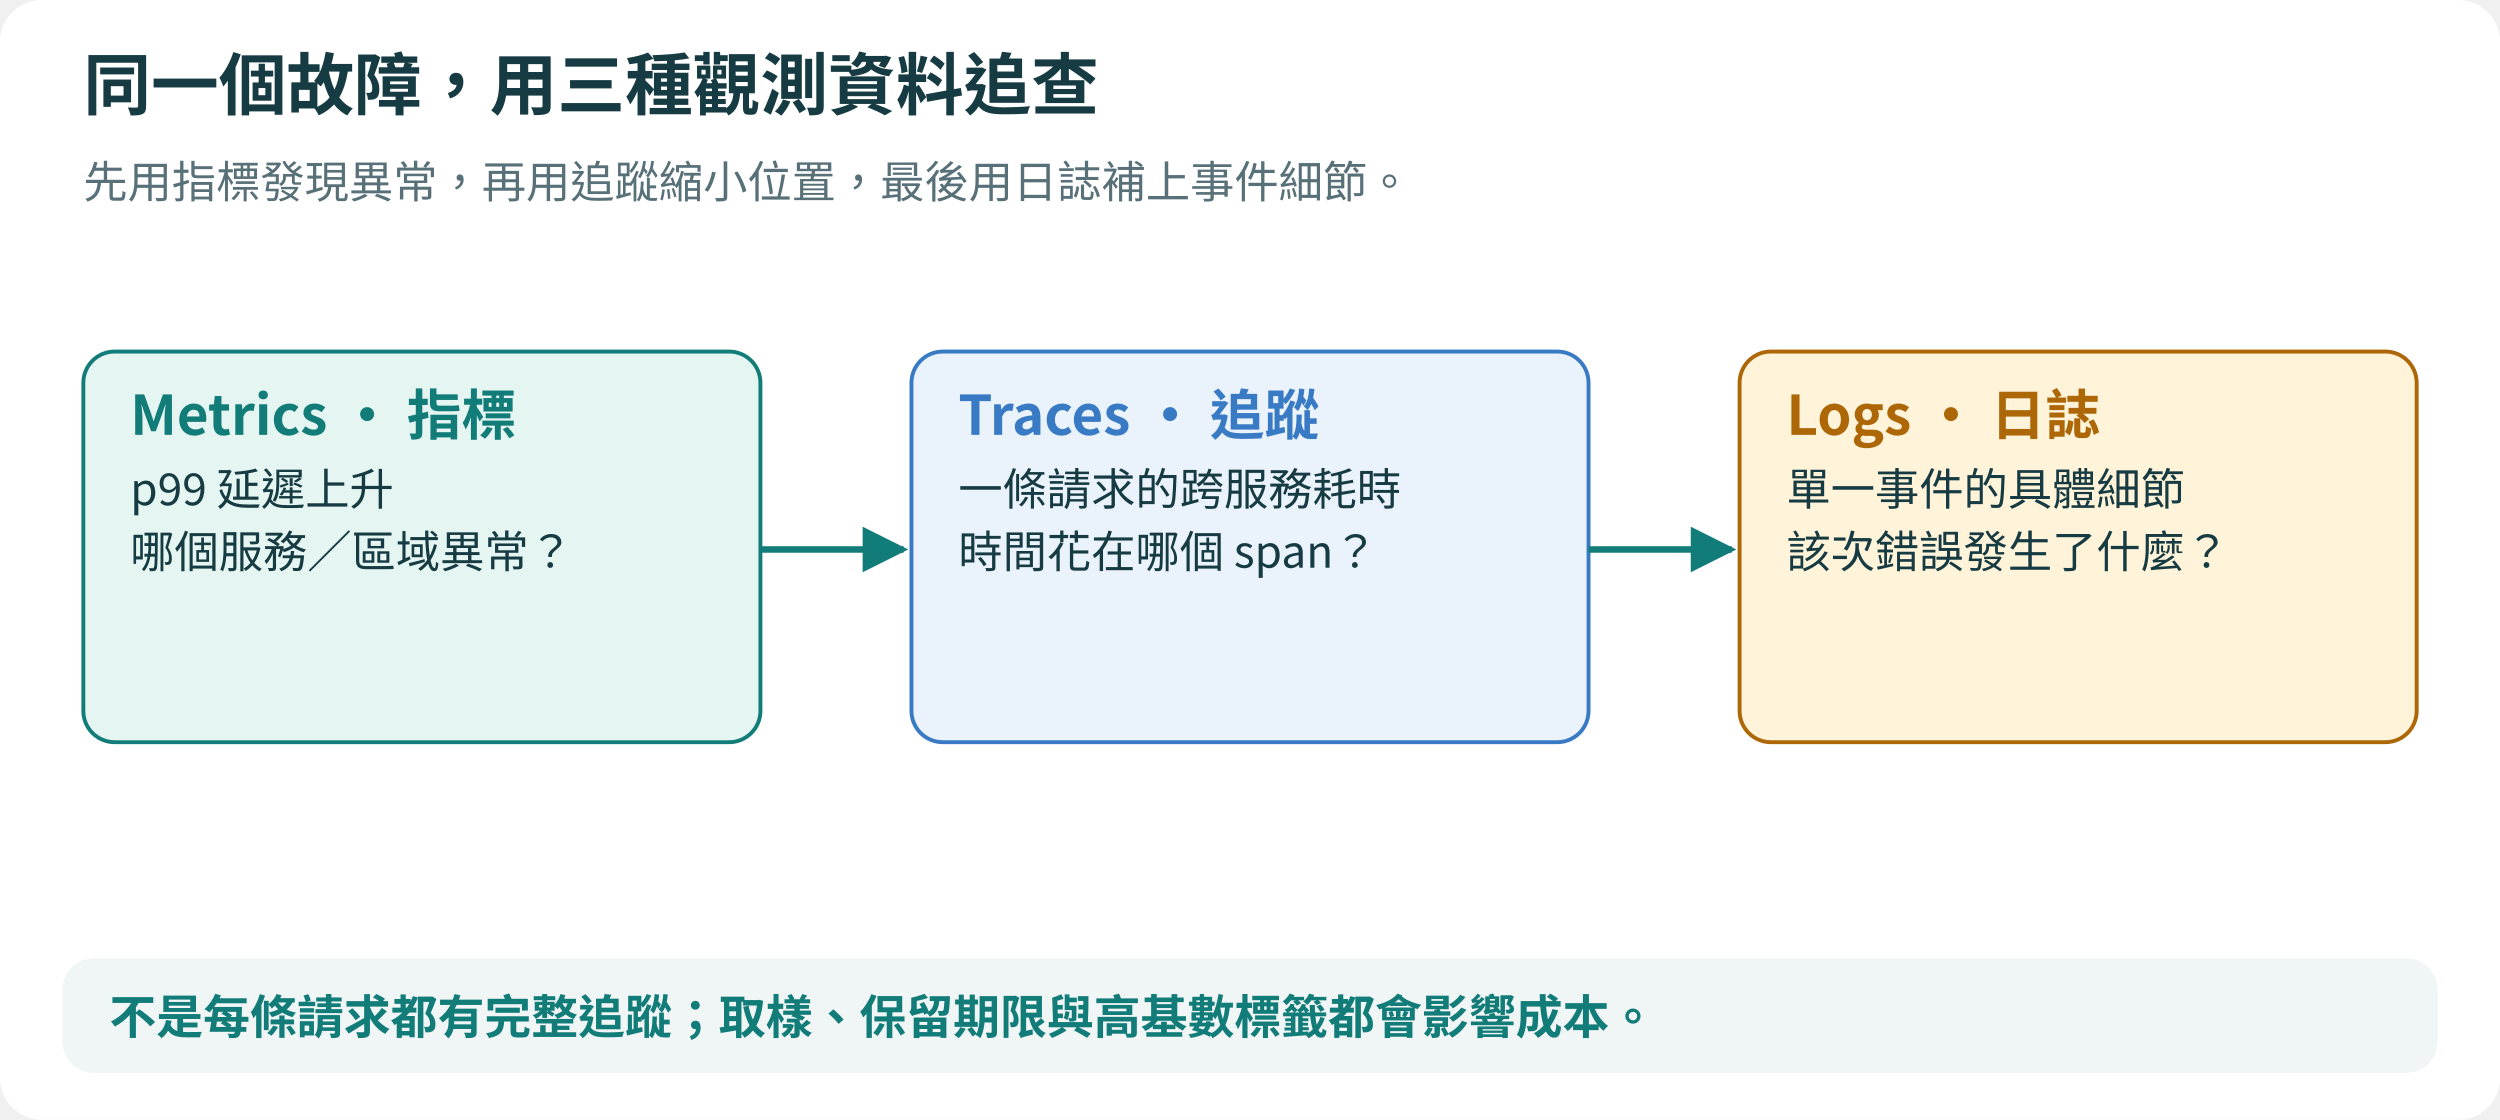
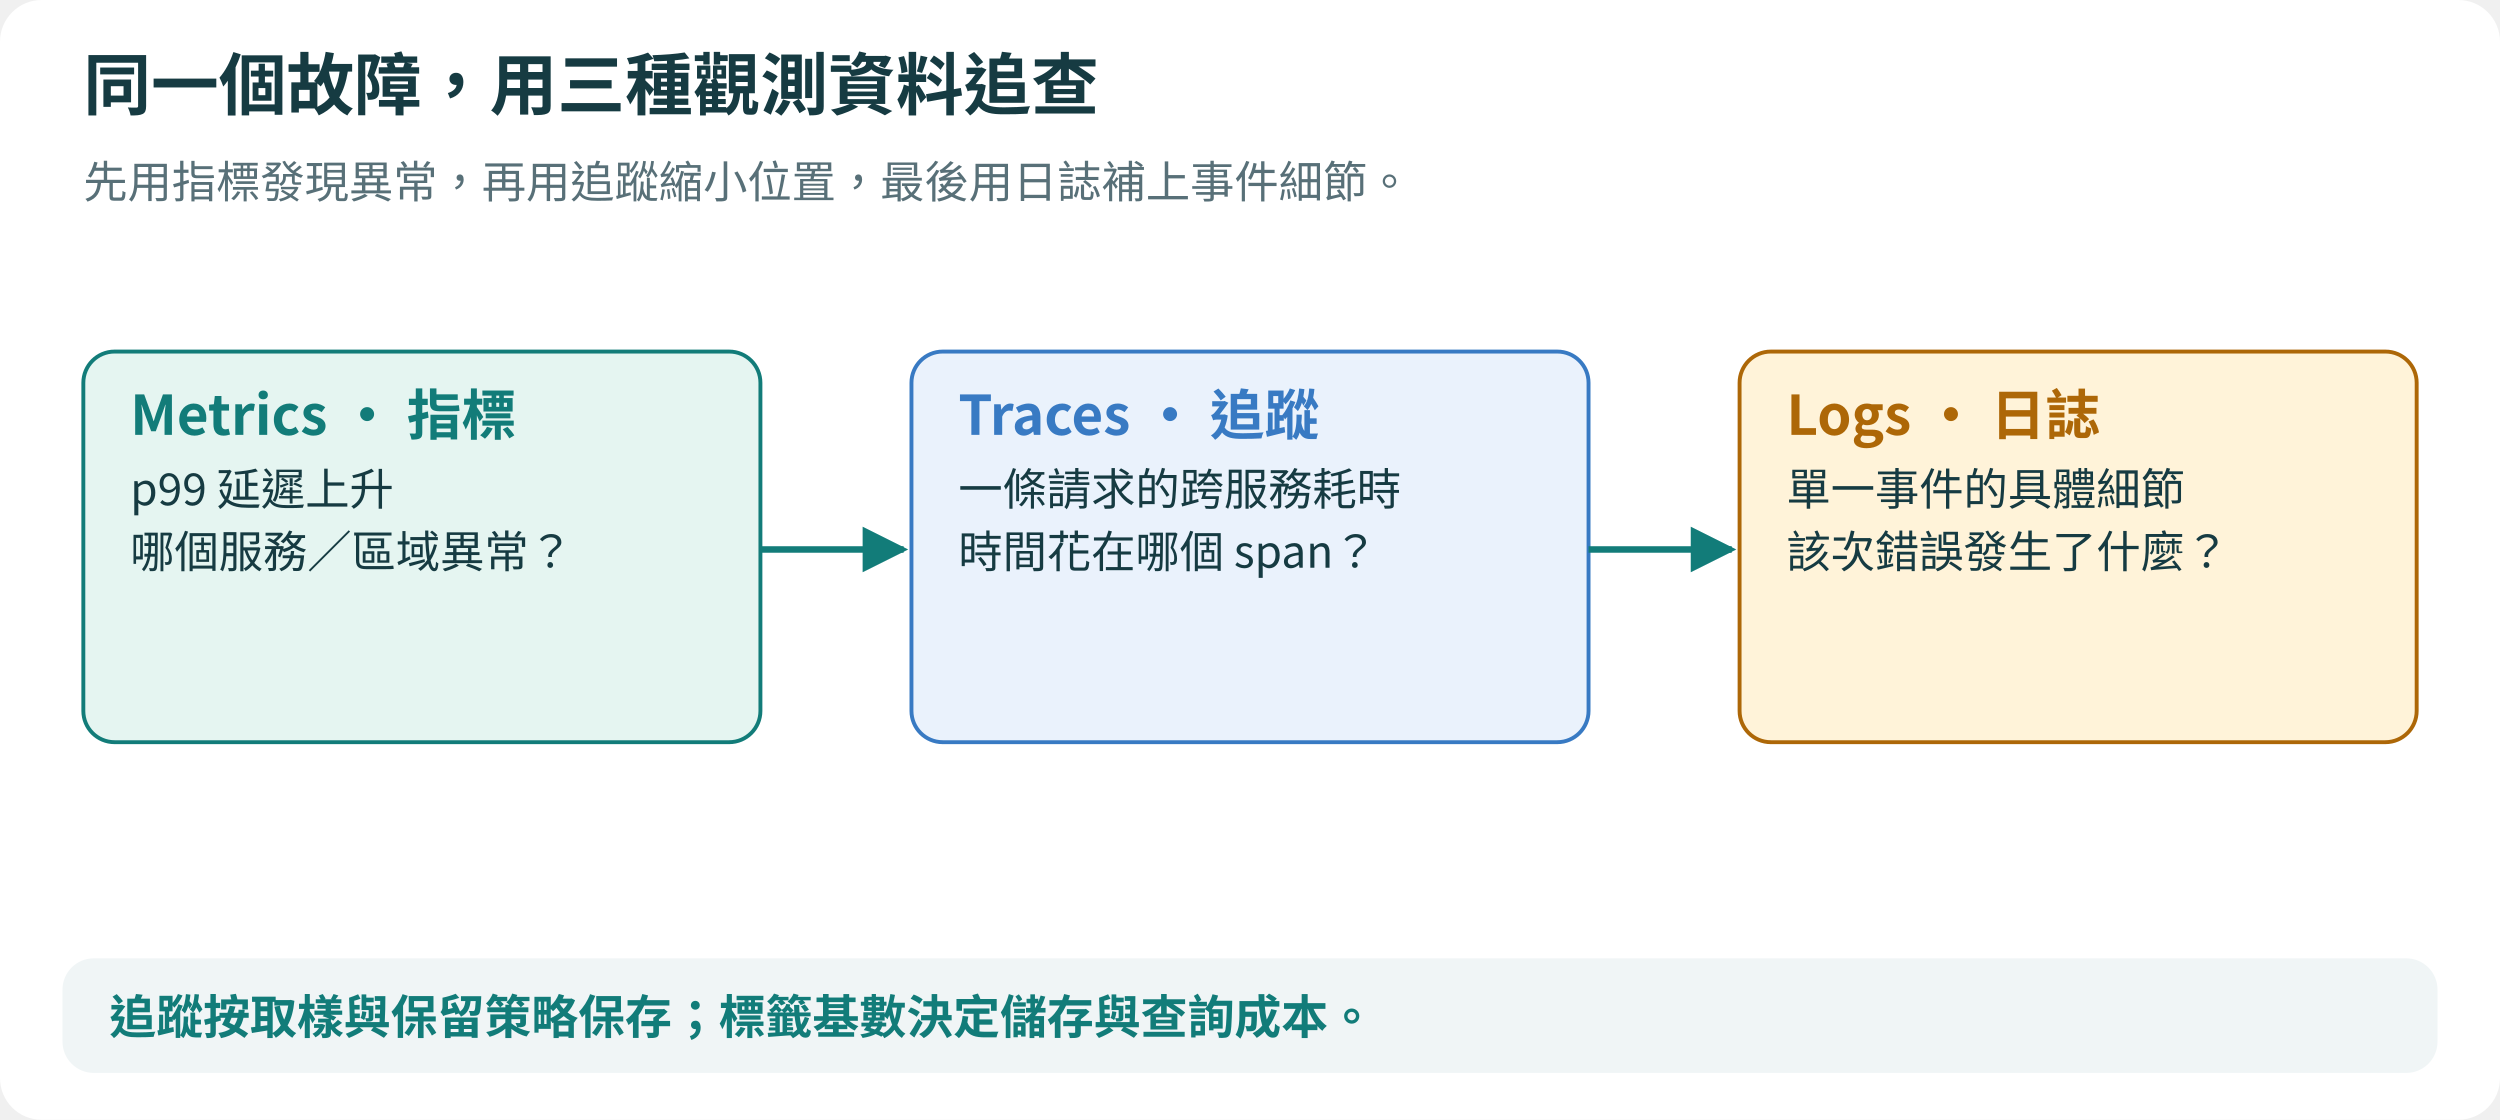
<svg xmlns="http://www.w3.org/2000/svg" viewBox="0 0 960 430" role="img" aria-labelledby="visual-16-observe-title visual-16-observe-desc">
  <defs>
    <marker id="visual-16-observe-arrow" viewBox="0 0 10 10" refX="9" refY="5" markerWidth="7" markerHeight="7" orient="auto-start-reverse">
      <path d="M0 0 L10 5 L0 10 Z" fill="#127c79" />
    </marker>
  </defs>
  <rect width="960" height="100%" rx="16" fill="#fff" />
  <text x="32" y="42" font-family="Noto Sans CJK TC, Microsoft JhengHei, sans-serif" font-size="26" font-weight="700" text-anchor="start" fill="#163b42">同一個故障，用三種觀測資料追查</text>
  <text x="32" y="76" font-family="Noto Sans CJK TC, Microsoft JhengHei, sans-serif" font-size="17" font-weight="400" text-anchor="start" fill="#587078">先用指標發現異常，再用追蹤縮小位置，最後用日誌補上事件細節。</text>
  <rect x="32" y="135" width="260" height="150" rx="12" fill="#e5f5f1" stroke="#127c79" stroke-width="1.5" />
  <text x="50" y="167" font-family="Noto Sans CJK TC, Microsoft JhengHei, sans-serif" font-size="21" font-weight="700" text-anchor="start" fill="#127c79">Metrics · 指標</text>
  <text x="50" y="194" font-family="Noto Sans CJK TC, Microsoft JhengHei, sans-serif" font-size="17" font-weight="400" text-anchor="start" fill="#163b42">p99 延遲上升</text>
  <text x="50" y="218" font-family="Noto Sans CJK TC, Microsoft JhengHei, sans-serif" font-size="17" font-weight="400" text-anchor="start" fill="#163b42">哪個服務／區域異常？</text>
  <rect x="350" y="135" width="260" height="150" rx="12" fill="#eaf2fc" stroke="#387ac3" stroke-width="1.5" />
  <text x="368" y="167" font-family="Noto Sans CJK TC, Microsoft JhengHei, sans-serif" font-size="21" font-weight="700" text-anchor="start" fill="#387ac3">Traces · 追蹤</text>
  <text x="368" y="194" font-family="Noto Sans CJK TC, Microsoft JhengHei, sans-serif" font-size="17" font-weight="400" text-anchor="start" fill="#163b42">一條請求的跨服務耗時</text>
  <text x="368" y="218" font-family="Noto Sans CJK TC, Microsoft JhengHei, sans-serif" font-size="17" font-weight="400" text-anchor="start" fill="#163b42">時間花在哪個 span？</text>
  <rect x="668" y="135" width="260" height="150" rx="12" fill="#fff3d9" stroke="#ad6707" stroke-width="1.5" />
  <text x="686" y="167" font-family="Noto Sans CJK TC, Microsoft JhengHei, sans-serif" font-size="21" font-weight="700" text-anchor="start" fill="#ad6707">Logs · 日誌</text>
  <text x="686" y="194" font-family="Noto Sans CJK TC, Microsoft JhengHei, sans-serif" font-size="17" font-weight="400" text-anchor="start" fill="#163b42">單一事件的具體細節</text>
  <text x="686" y="218" font-family="Noto Sans CJK TC, Microsoft JhengHei, sans-serif" font-size="17" font-weight="400" text-anchor="start" fill="#163b42">該次錯誤發生了什麼？</text>
  <path d="M292 211 L347 211" fill="none" stroke="#127c79" stroke-width="2.5" marker-end="url(#visual-16-observe-arrow)" />
  <path d="M610 211 L665 211" fill="none" stroke="#127c79" stroke-width="2.5" marker-end="url(#visual-16-observe-arrow)" />
  <rect x="24" y="368" width="912" height="44" rx="12" fill="#f0f5f6" stroke="none" stroke-width="1.5" />
-   <text x="42" y="397" font-family="Noto Sans CJK TC, Microsoft JhengHei, sans-serif" font-size="18" font-weight="700" text-anchor="start" fill="#127c79">不是每條請求都有完整追蹤；取樣、保留期限與高基數標籤都會影響成本。</text>
+   <text x="42" y="397" font-family="Noto Sans CJK TC, Microsoft JhengHei, sans-serif" font-size="18" font-weight="700" text-anchor="start" fill="#127c79">追蹤按取樣與保留策略保存；標籤基數決定儲存與查詢成本。</text>
</svg>
